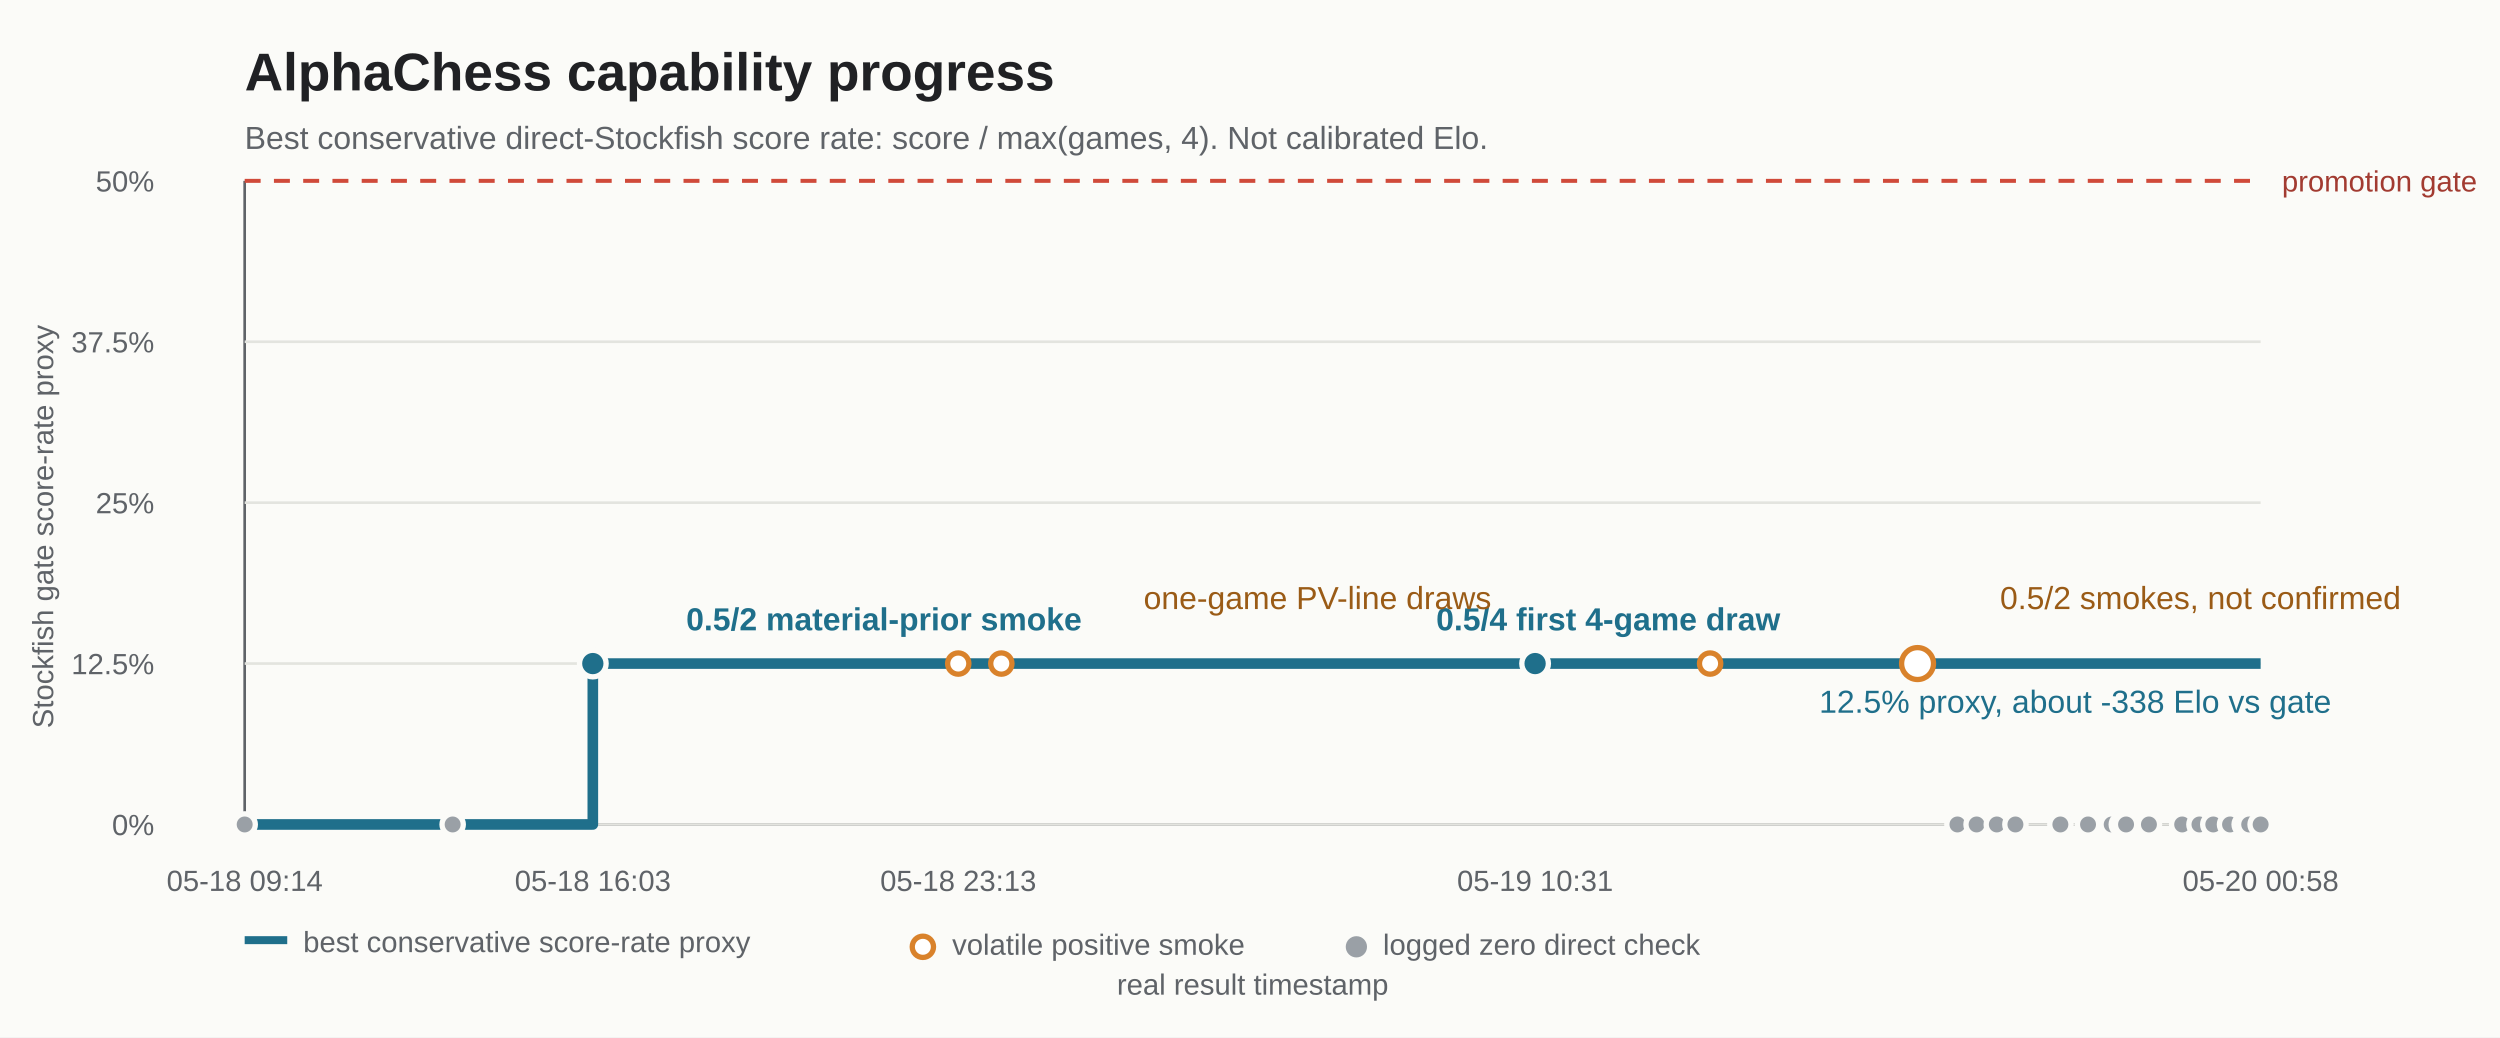
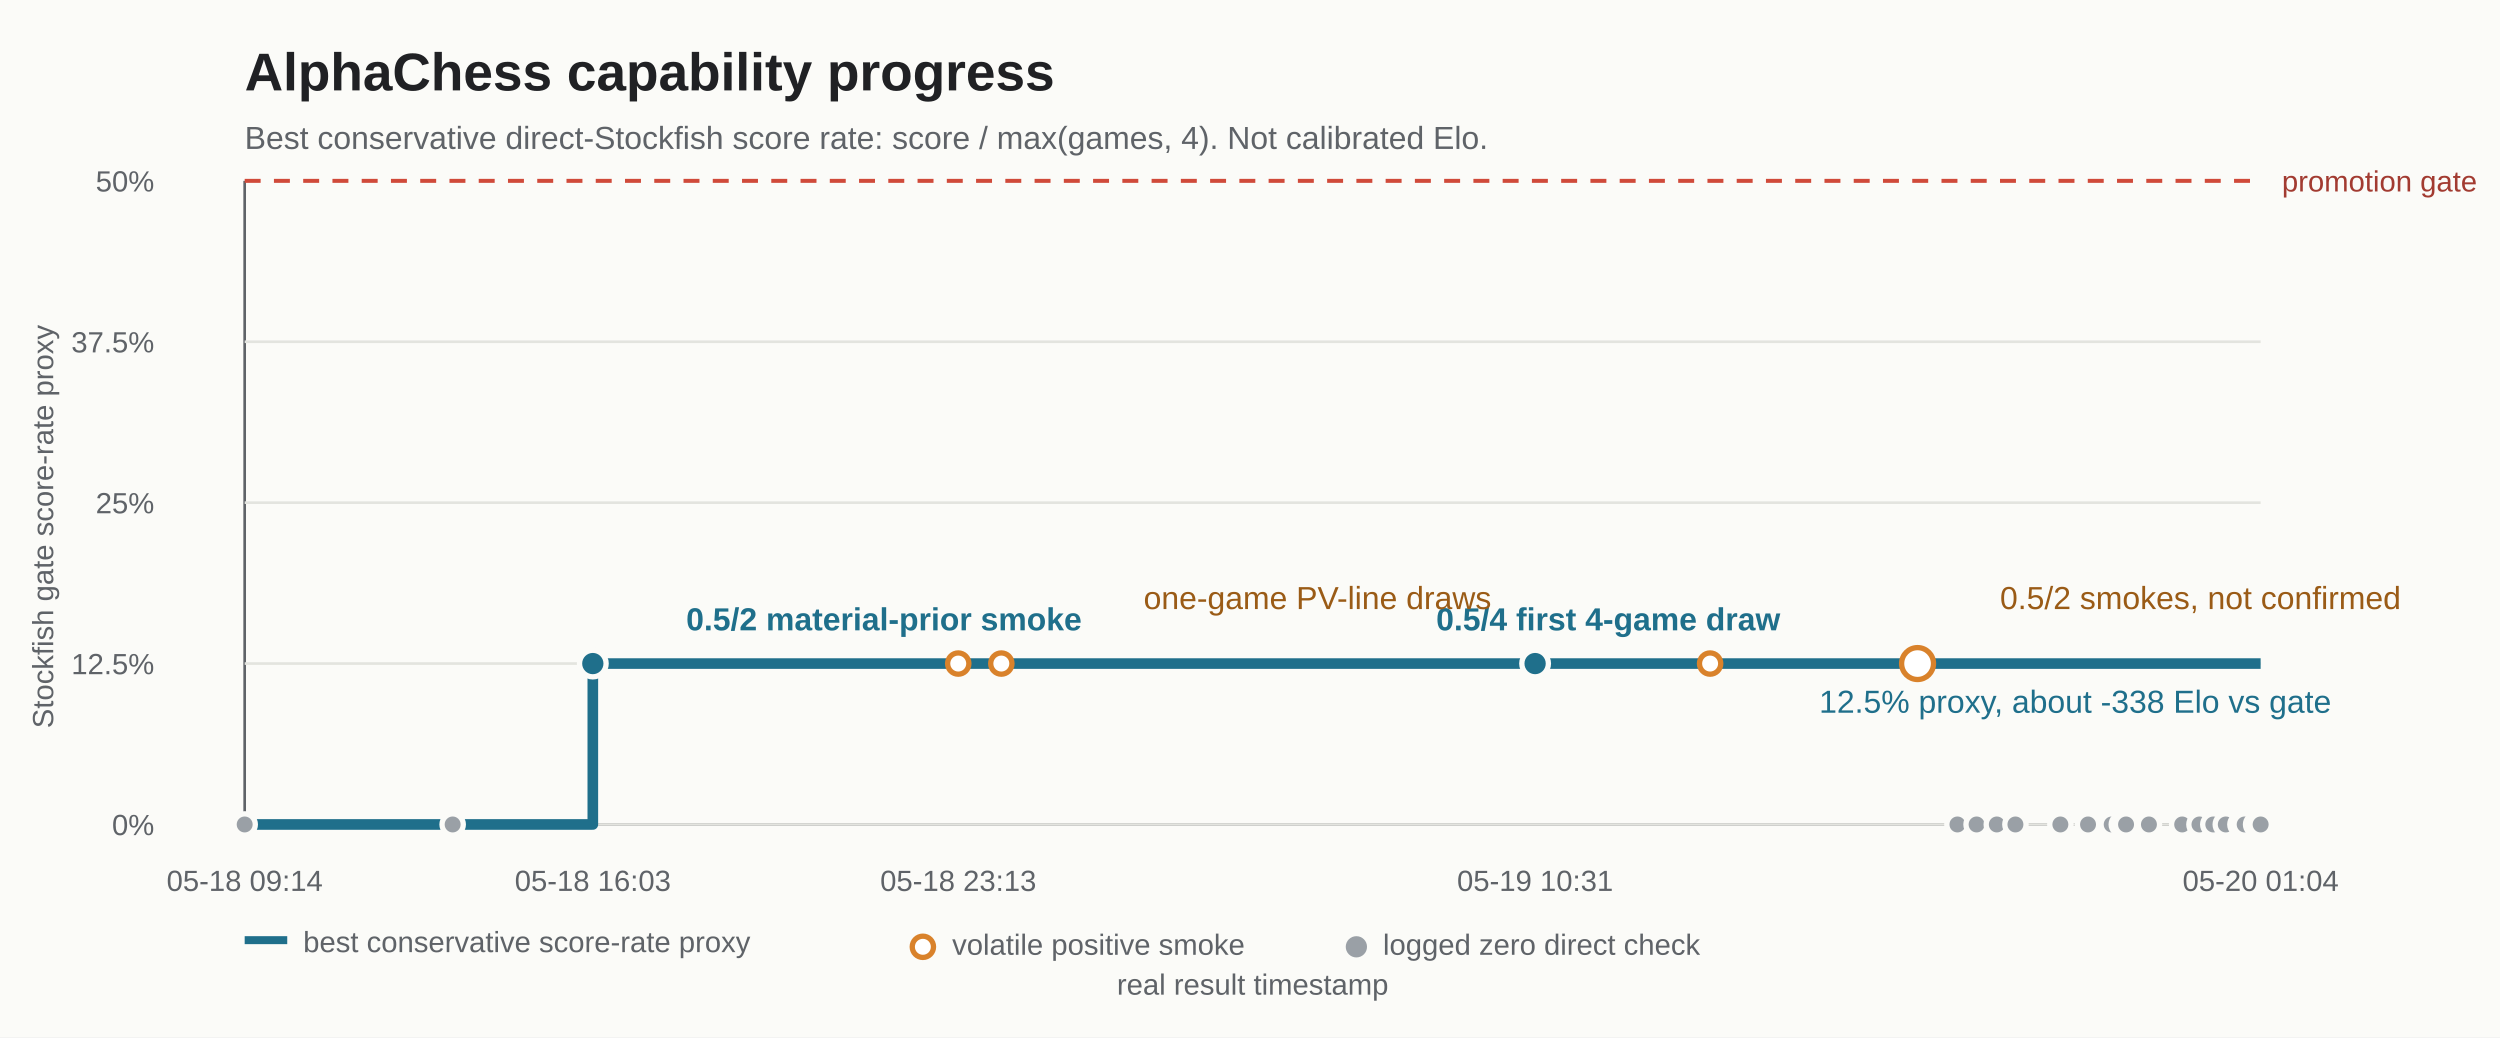
<svg xmlns="http://www.w3.org/2000/svg" width="940" height="390" viewBox="0 0 940 390" role="img" aria-labelledby="title desc">
  <rect width="940" height="390" fill="#fbfbf8" />
  <text x="92" y="34" font-family="Arial, sans-serif" font-size="20" font-weight="700" fill="#202124">AlphaChess capability progress</text>
  <text x="92" y="56" font-family="Arial, sans-serif" font-size="12" fill="#5f6368">Best conservative direct-Stockfish score rate: score / max(games, 4). Not calibrated Elo.</text>
  <g font-family="Arial, sans-serif" font-size="11" fill="#5f6368">
    <line x1="92" y1="68" x2="92" y2="310" stroke="#5f6368" stroke-width="1" />
    <line x1="92" y1="310" x2="850" y2="310" stroke="#5f6368" stroke-width="1" />
    <line x1="92" y1="68" x2="850" y2="68" stroke="#d04a3a" stroke-width="1.5" stroke-dasharray="6 5" />
    <line x1="92" y1="128.5" x2="850" y2="128.5" stroke="#e3e4df" stroke-width="1" />
    <line x1="92" y1="189" x2="850" y2="189" stroke="#e3e4df" stroke-width="1" />
    <line x1="92" y1="249.5" x2="850" y2="249.5" stroke="#e3e4df" stroke-width="1" />
    <line x1="92" y1="310" x2="850" y2="310" stroke="#e3e4df" stroke-width="1" />
    <text x="58" y="72" text-anchor="end">50%</text>
    <text x="58" y="132.5" text-anchor="end">37.5%</text>
    <text x="58" y="193" text-anchor="end">25%</text>
    <text x="58" y="253.5" text-anchor="end">12.5%</text>
    <text x="58" y="314" text-anchor="end">0%</text>
    <text x="858" y="72" fill="#a23b31">promotion gate</text>
    <text x="92" y="335" text-anchor="middle">05-18 09:14</text>
    <text x="222.9" y="335" text-anchor="middle">05-18 16:03</text>
    <text x="360.3" y="335" text-anchor="middle">05-18 23:13</text>
    <text x="577.2" y="335" text-anchor="middle">05-19 10:31</text>
-     <text x="850" y="335" text-anchor="middle">05-20 00:58</text>
+     <text x="850" y="335" text-anchor="middle">05-20 01:04</text>
    <text x="471" y="374" text-anchor="middle">real result timestamp</text>
    <text x="20" y="198" text-anchor="middle" transform="rotate(-90 20 198)">Stockfish gate score-rate proxy</text>
  </g>
  <path d="M 92 310 L 222.9 310 L 222.9 249.5 L 850 249.5" fill="none" stroke="#1f6f8b" stroke-width="4" stroke-linejoin="round" />
  <g fill="#9aa0a6" stroke="#fbfbf8" stroke-width="2">
    <circle cx="92" cy="310" r="4" />
    <circle cx="170.2" cy="310" r="4" />
    <circle cx="736" cy="310" r="4" />
    <circle cx="743.2" cy="310" r="4" />
    <circle cx="750.8" cy="310" r="4" />
    <circle cx="757.8" cy="310" r="4" />
    <circle cx="774.7" cy="310" r="4" />
    <circle cx="785.1" cy="310" r="4" />
    <circle cx="794" cy="310" r="4" />
    <circle cx="797.8" cy="310" r="4" />
    <circle cx="799.4" cy="310" r="4" />
    <circle cx="808" cy="310" r="4" />
    <circle cx="820.5" cy="310" r="4" />
    <circle cx="827" cy="310" r="4" />
    <circle cx="832.2" cy="310" r="4" />
-     <circle cx="838.5" cy="310" r="4" />
+     <circle cx="836.9" cy="310" r="4" />
+     <circle cx="842.4" cy="310" r="4" />
    <circle cx="844" cy="310" r="4" />
-     <circle cx="845.7" cy="310" r="4" />
+     <circle cx="848.3" cy="310" r="4" />
+     <circle cx="849.9" cy="310" r="4" />
    <circle cx="850" cy="310" r="4" />
  </g>
  <g fill="#1f6f8b" stroke="#fbfbf8" stroke-width="2">
    <circle cx="222.9" cy="249.5" r="5" />
    <circle cx="577.2" cy="249.5" r="5" />
    <circle cx="721" cy="249.5" r="5" />
  </g>
  <g fill="#ffffff" stroke="#d9822b" stroke-width="2">
    <circle cx="360.3" cy="249.5" r="4" />
    <circle cx="376.5" cy="249.5" r="4" />
    <circle cx="643" cy="249.5" r="4" />
    <circle cx="721" cy="249.5" r="6" />
  </g>
  <g font-family="Arial, sans-serif" font-size="12" fill="#202124">
    <text x="258" y="237" font-weight="700" fill="#1f6f8b">0.5/2 material-prior smoke</text>
    <text x="540" y="237" font-weight="700" fill="#1f6f8b">0.5/4 first 4-game draw</text>
    <text x="684" y="268" fill="#1f6f8b">12.5% proxy, about -338 Elo vs gate</text>
    <text x="430" y="229" fill="#9a5b16">one-game PV-line draws</text>
    <text x="752" y="229" fill="#9a5b16">0.5/2 smokes, not confirmed</text>
  </g>
  <g font-family="Arial, sans-serif" font-size="11" fill="#5f6368">
    <rect x="92" y="352" width="16" height="3" fill="#1f6f8b" />
    <text x="114" y="358">best conservative score-rate proxy</text>
    <circle cx="347" cy="356" r="4" fill="#ffffff" stroke="#d9822b" stroke-width="2" />
    <text x="358" y="359">volatile positive smoke</text>
    <circle cx="510" cy="356" r="4" fill="#9aa0a6" />
    <text x="520" y="359">logged zero direct check</text>
  </g>
</svg>
